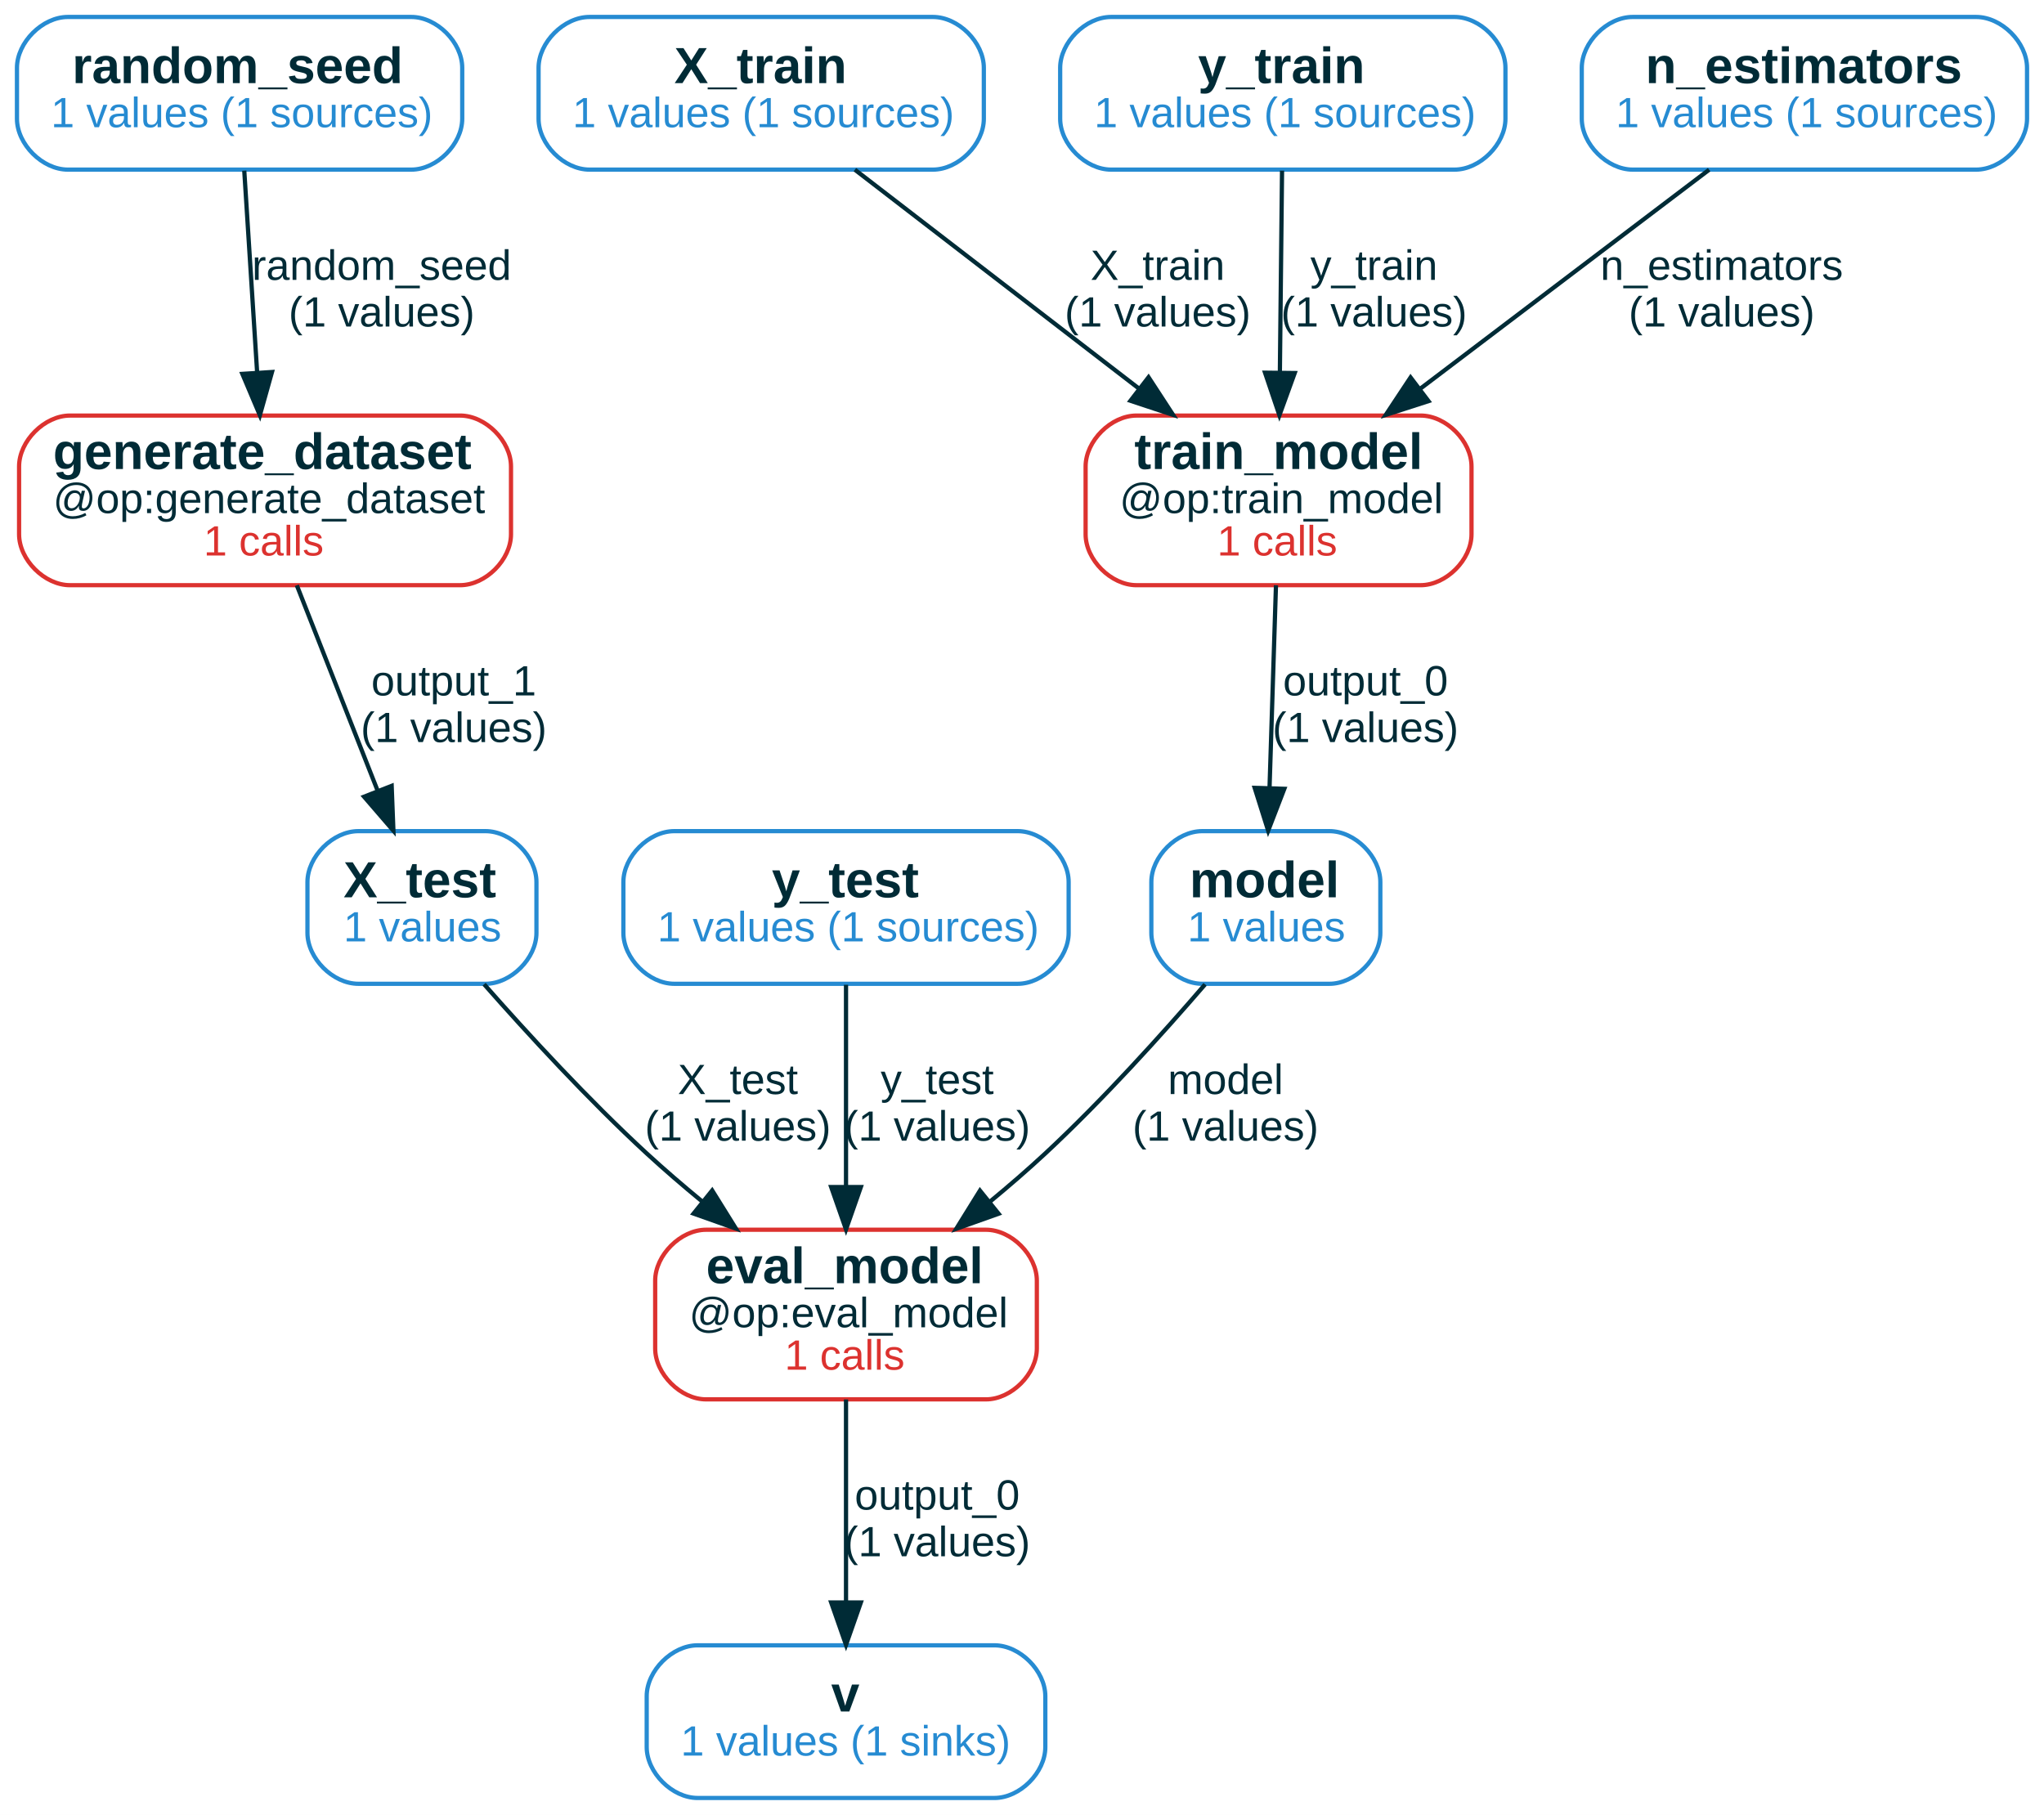
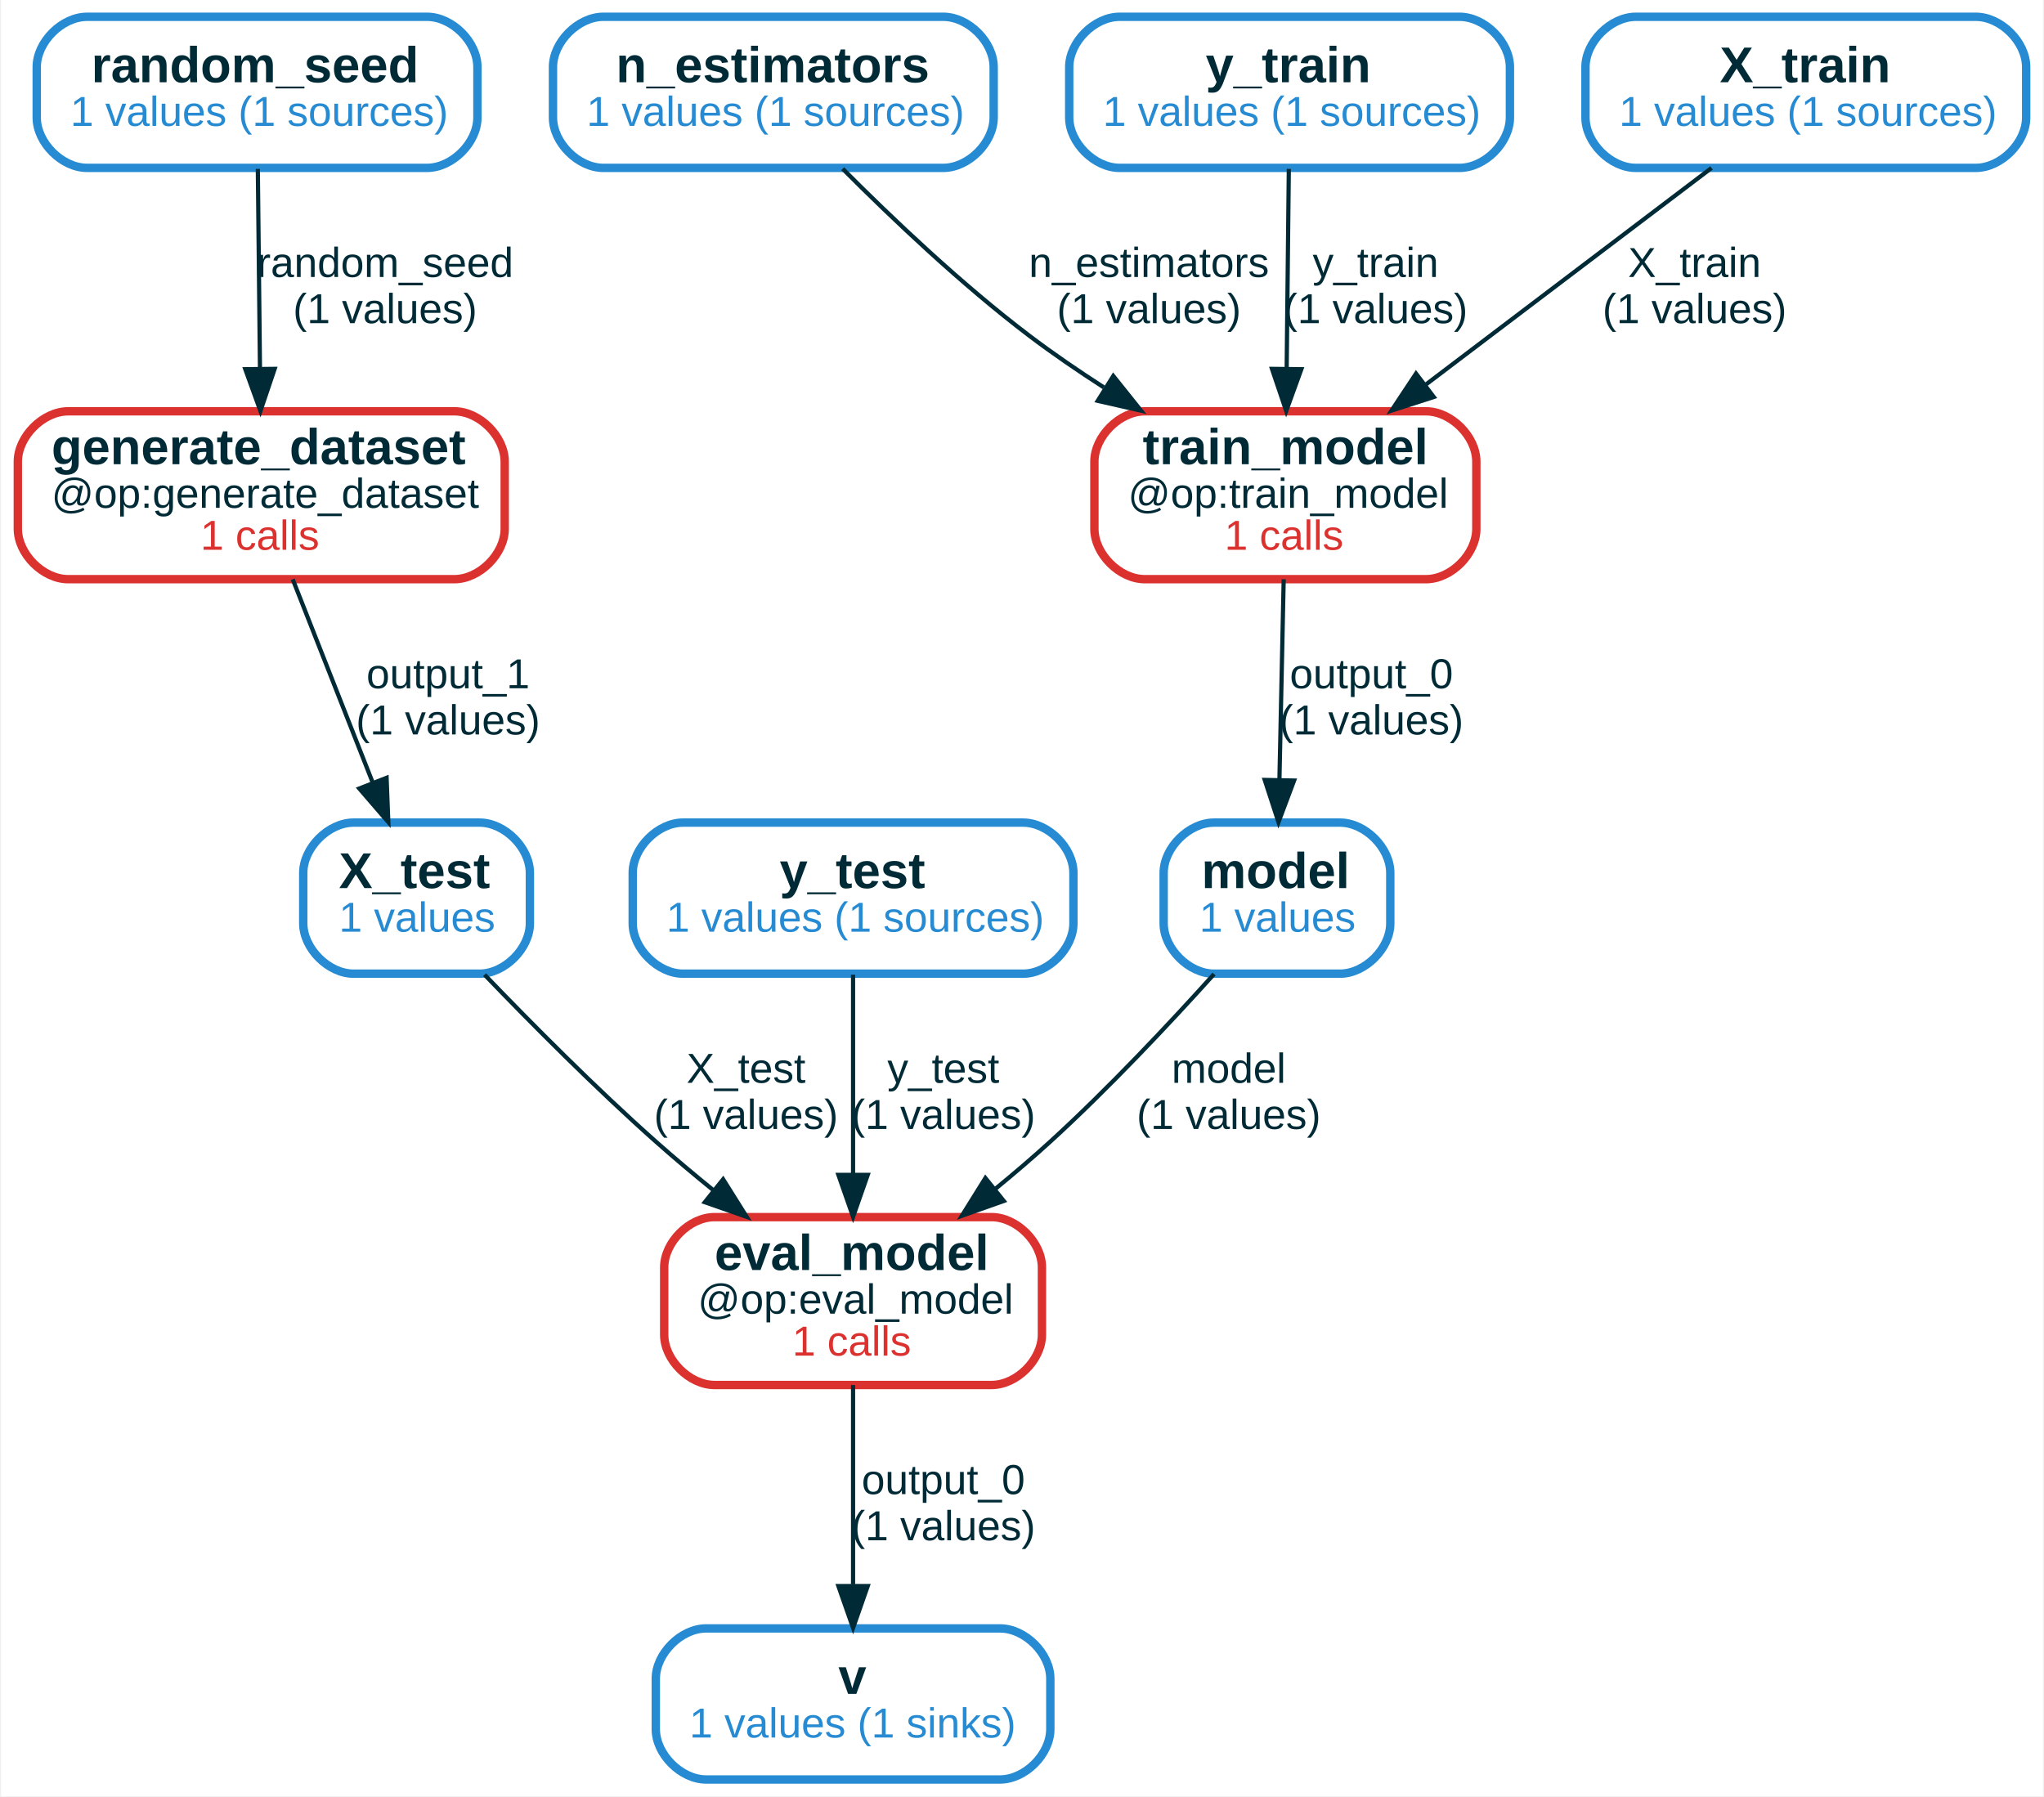
- <svg xmlns="http://www.w3.org/2000/svg" width="482pt" height="428pt" viewBox="0.00 0.00 482.00 428.00">
+ <svg xmlns="http://www.w3.org/2000/svg" width="487pt" height="428pt" viewBox="0.00 0.00 486.50 428.00">
  <g id="graph0" class="graph" transform="scale(1 1) rotate(0) translate(4 424)">
-     <polygon fill="white" stroke="transparent" points="-4,4 -4,-424 478,-424 478,4 -4,4" />
+     <polygon fill="white" stroke="transparent" points="-4,4 -4,-424 482.5,-424 482.5,4 -4,4" />
    <g id="node1" class="node">
-       <path fill="none" stroke="#268bd2" d="M230.5,-36C230.5,-36 160.5,-36 160.5,-36 154.5,-36 148.5,-30 148.5,-24 148.5,-24 148.5,-12 148.5,-12 148.5,-6 154.5,0 160.5,0 160.5,0 230.5,0 230.5,0 236.5,0 242.5,-6 242.5,-12 242.5,-12 242.5,-24 242.5,-24 242.5,-30 236.5,-36 230.5,-36" />
-       <text text-anchor="start" x="192" y="-20.4" font-family="Liberation Sans,Helvetica,Arial,sans-serif" font-weight="bold" font-size="12.00" fill="#002b36">v</text>
-       <text text-anchor="start" x="156.5" y="-10" font-family="Liberation Sans,Helvetica,Arial,sans-serif" font-size="10.00" fill="#268bd2">1 values (1 sinks)</text>
+       <path fill="none" stroke="#268bd2" stroke-width="2" d="M466.5,-420C466.5,-420 385.5,-420 385.5,-420 379.5,-420 373.5,-414 373.5,-408 373.5,-408 373.5,-396 373.5,-396 373.5,-390 379.5,-384 385.5,-384 385.5,-384 466.5,-384 466.5,-384 472.5,-384 478.5,-390 478.5,-396 478.5,-396 478.5,-408 478.5,-408 478.5,-414 472.5,-420 466.5,-420" />
+       <text text-anchor="start" x="405.5" y="-404.4" font-family="Liberation Sans,Helvetica,Arial,sans-serif" font-weight="bold" font-size="12.00" fill="#002b36">X_train</text>
+       <text text-anchor="start" x="381.5" y="-394" font-family="Liberation Sans,Helvetica,Arial,sans-serif" font-size="10.00" fill="#268bd2">1 values (1 sources)</text>
+     </g>
+     <g id="node10" class="node">
+       <path fill="none" stroke="#dc322f" stroke-width="2" d="M335.5,-326C335.5,-326 268.5,-326 268.5,-326 262.5,-326 256.5,-320 256.5,-314 256.5,-314 256.5,-298 256.5,-298 256.5,-292 262.5,-286 268.5,-286 268.5,-286 335.5,-286 335.5,-286 341.5,-286 347.5,-292 347.5,-298 347.5,-298 347.5,-314 347.5,-314 347.5,-320 341.5,-326 335.5,-326" />
+       <text text-anchor="start" x="268" y="-313.4" font-family="Liberation Sans,Helvetica,Arial,sans-serif" font-weight="bold" font-size="12.00" fill="#002b36">train_model</text>
+       <text text-anchor="start" x="264.5" y="-303" font-family="Liberation Sans,Helvetica,Arial,sans-serif" font-size="10.00" fill="#002b36">@op:train_model</text>
+       <text text-anchor="start" x="287.5" y="-293" font-family="Liberation Sans,Helvetica,Arial,sans-serif" font-size="10.00" fill="#dc322f">1 calls</text>
+     </g>
+     <g id="edge8" class="edge">
+       <path fill="none" stroke="#002b36" d="M403.54,-383.98C384.57,-369.59 357.11,-348.78 335.53,-332.42" />
+       <polygon fill="#002b36" stroke="#002b36" points="337.36,-329.41 327.28,-326.16 333.13,-334.99 337.36,-329.41" />
+       <text text-anchor="middle" x="399.5" y="-358" font-family="Liberation Sans,Helvetica,Arial,sans-serif" font-size="10.00" fill="#002b36">X_train</text>
+       <text text-anchor="middle" x="399.5" y="-347" font-family="Liberation Sans,Helvetica,Arial,sans-serif" font-size="10.00" fill="#002b36">(1 values)</text>
    </g>
    <g id="node2" class="node">
-       <path fill="none" stroke="#268bd2" d="M93,-420C93,-420 12,-420 12,-420 6,-420 0,-414 0,-408 0,-408 0,-396 0,-396 0,-390 6,-384 12,-384 12,-384 93,-384 93,-384 99,-384 105,-390 105,-396 105,-396 105,-408 105,-408 105,-414 99,-420 93,-420" />
-       <text text-anchor="start" x="13" y="-404.4" font-family="Liberation Sans,Helvetica,Arial,sans-serif" font-weight="bold" font-size="12.00" fill="#002b36">random_seed</text>
-       <text text-anchor="start" x="8" y="-394" font-family="Liberation Sans,Helvetica,Arial,sans-serif" font-size="10.00" fill="#268bd2">1 values (1 sources)</text>
+       <path fill="none" stroke="#268bd2" stroke-width="2" d="M234,-36C234,-36 164,-36 164,-36 158,-36 152,-30 152,-24 152,-24 152,-12 152,-12 152,-6 158,0 164,0 164,0 234,0 234,0 240,0 246,-6 246,-12 246,-12 246,-24 246,-24 246,-30 240,-36 234,-36" />
+       <text text-anchor="start" x="195.5" y="-20.4" font-family="Liberation Sans,Helvetica,Arial,sans-serif" font-weight="bold" font-size="12.00" fill="#002b36">v</text>
+       <text text-anchor="start" x="160" y="-10" font-family="Liberation Sans,Helvetica,Arial,sans-serif" font-size="10.00" fill="#268bd2">1 values (1 sinks)</text>
+     </g>
+     <g id="node3" class="node">
+       <path fill="none" stroke="#268bd2" stroke-width="2" d="M220.5,-420C220.5,-420 139.5,-420 139.5,-420 133.5,-420 127.5,-414 127.5,-408 127.5,-408 127.5,-396 127.5,-396 127.5,-390 133.5,-384 139.5,-384 139.5,-384 220.5,-384 220.5,-384 226.5,-384 232.5,-390 232.5,-396 232.5,-396 232.5,-408 232.5,-408 232.5,-414 226.5,-420 220.5,-420" />
+       <text text-anchor="start" x="142.5" y="-404.4" font-family="Liberation Sans,Helvetica,Arial,sans-serif" font-weight="bold" font-size="12.00" fill="#002b36">n_estimators</text>
+       <text text-anchor="start" x="135.5" y="-394" font-family="Liberation Sans,Helvetica,Arial,sans-serif" font-size="10.00" fill="#268bd2">1 values (1 sources)</text>
+     </g>
+     <g id="edge9" class="edge">
+       <path fill="none" stroke="#002b36" d="M196.52,-383.79C208.34,-371.93 224.94,-356.17 241,-344 246.57,-339.78 252.65,-335.62 258.74,-331.7" />
+       <polygon fill="#002b36" stroke="#002b36" points="261,-334.42 267.62,-326.15 257.29,-328.49 261,-334.42" />
+       <text text-anchor="middle" x="269.5" y="-358" font-family="Liberation Sans,Helvetica,Arial,sans-serif" font-size="10.00" fill="#002b36">n_estimators</text>
+       <text text-anchor="middle" x="269.5" y="-347" font-family="Liberation Sans,Helvetica,Arial,sans-serif" font-size="10.00" fill="#002b36">(1 values)</text>
+     </g>
+     <g id="node4" class="node">
+       <path fill="none" stroke="#268bd2" stroke-width="2" d="M343.5,-420C343.5,-420 262.5,-420 262.5,-420 256.5,-420 250.5,-414 250.5,-408 250.5,-408 250.5,-396 250.5,-396 250.5,-390 256.5,-384 262.5,-384 262.5,-384 343.5,-384 343.5,-384 349.5,-384 355.5,-390 355.5,-396 355.5,-396 355.5,-408 355.5,-408 355.5,-414 349.5,-420 343.5,-420" />
+       <text text-anchor="start" x="283" y="-404.4" font-family="Liberation Sans,Helvetica,Arial,sans-serif" font-weight="bold" font-size="12.00" fill="#002b36">y_train</text>
+       <text text-anchor="start" x="258.5" y="-394" font-family="Liberation Sans,Helvetica,Arial,sans-serif" font-size="10.00" fill="#268bd2">1 values (1 sources)</text>
+     </g>
+     <g id="edge10" class="edge">
+       <path fill="none" stroke="#002b36" d="M302.82,-383.76C302.68,-370.5 302.48,-351.86 302.31,-336.27" />
+       <polygon fill="#002b36" stroke="#002b36" points="305.81,-336.03 302.2,-326.07 298.81,-336.11 305.81,-336.03" />
+       <text text-anchor="middle" x="323.5" y="-358" font-family="Liberation Sans,Helvetica,Arial,sans-serif" font-size="10.00" fill="#002b36">y_train</text>
+       <text text-anchor="middle" x="323.5" y="-347" font-family="Liberation Sans,Helvetica,Arial,sans-serif" font-size="10.00" fill="#002b36">(1 values)</text>
+     </g>
+     <g id="node5" class="node">
+       <path fill="none" stroke="#268bd2" stroke-width="2" d="M315,-228C315,-228 285,-228 285,-228 279,-228 273,-222 273,-216 273,-216 273,-204 273,-204 273,-198 279,-192 285,-192 285,-192 315,-192 315,-192 321,-192 327,-198 327,-204 327,-204 327,-216 327,-216 327,-222 321,-228 315,-228" />
+       <text text-anchor="start" x="282" y="-212.4" font-family="Liberation Sans,Helvetica,Arial,sans-serif" font-weight="bold" font-size="12.00" fill="#002b36">model</text>
+       <text text-anchor="start" x="281.5" y="-202" font-family="Liberation Sans,Helvetica,Arial,sans-serif" font-size="10.00" fill="#268bd2">1 values</text>
    </g>
    <g id="node9" class="node">
-       <path fill="none" stroke="#dc322f" d="M104.5,-326C104.5,-326 12.5,-326 12.5,-326 6.5,-326 0.5,-320 0.5,-314 0.5,-314 0.5,-298 0.5,-298 0.5,-292 6.5,-286 12.5,-286 12.5,-286 104.5,-286 104.5,-286 110.5,-286 116.5,-292 116.5,-298 116.5,-298 116.5,-314 116.5,-314 116.5,-320 110.5,-326 104.5,-326" />
-       <text text-anchor="start" x="8.5" y="-313.4" font-family="Liberation Sans,Helvetica,Arial,sans-serif" font-weight="bold" font-size="12.00" fill="#002b36">generate_dataset</text>
-       <text text-anchor="start" x="8.5" y="-303" font-family="Liberation Sans,Helvetica,Arial,sans-serif" font-size="10.00" fill="#002b36">@op:generate_dataset</text>
-       <text text-anchor="start" x="44" y="-293" font-family="Liberation Sans,Helvetica,Arial,sans-serif" font-size="10.00" fill="#dc322f">1 calls</text>
+       <path fill="none" stroke="#dc322f" stroke-width="2" d="M232,-134C232,-134 166,-134 166,-134 160,-134 154,-128 154,-122 154,-122 154,-106 154,-106 154,-100 160,-94 166,-94 166,-94 232,-94 232,-94 238,-94 244,-100 244,-106 244,-106 244,-122 244,-122 244,-128 238,-134 232,-134" />
+       <text text-anchor="start" x="166" y="-121.4" font-family="Liberation Sans,Helvetica,Arial,sans-serif" font-weight="bold" font-size="12.00" fill="#002b36">eval_model</text>
+       <text text-anchor="start" x="162" y="-111" font-family="Liberation Sans,Helvetica,Arial,sans-serif" font-size="10.00" fill="#002b36">@op:eval_model</text>
+       <text text-anchor="start" x="184.5" y="-101" font-family="Liberation Sans,Helvetica,Arial,sans-serif" font-size="10.00" fill="#dc322f">1 calls</text>
+     </g>
+     <g id="edge3" class="edge">
+       <path fill="none" stroke="#002b36" d="M285.01,-191.91C274.5,-180.25 259.9,-164.68 246,-152 241.88,-148.24 237.41,-144.42 232.93,-140.75" />
+       <polygon fill="#002b36" stroke="#002b36" points="234.91,-137.85 224.92,-134.31 230.53,-143.31 234.91,-137.85" />
+       <text text-anchor="middle" x="288.5" y="-166" font-family="Liberation Sans,Helvetica,Arial,sans-serif" font-size="10.00" fill="#002b36">model</text>
+       <text text-anchor="middle" x="288.5" y="-155" font-family="Liberation Sans,Helvetica,Arial,sans-serif" font-size="10.00" fill="#002b36">(1 values)</text>
+     </g>
+     <g id="node6" class="node">
+       <path fill="none" stroke="#268bd2" stroke-width="2" d="M97.5,-420C97.5,-420 16.5,-420 16.5,-420 10.5,-420 4.5,-414 4.5,-408 4.5,-408 4.5,-396 4.5,-396 4.5,-390 10.5,-384 16.5,-384 16.5,-384 97.5,-384 97.5,-384 103.5,-384 109.5,-390 109.5,-396 109.5,-396 109.5,-408 109.5,-408 109.5,-414 103.5,-420 97.5,-420" />
+       <text text-anchor="start" x="17.5" y="-404.4" font-family="Liberation Sans,Helvetica,Arial,sans-serif" font-weight="bold" font-size="12.00" fill="#002b36">random_seed</text>
+       <text text-anchor="start" x="12.5" y="-394" font-family="Liberation Sans,Helvetica,Arial,sans-serif" font-size="10.00" fill="#268bd2">1 values (1 sources)</text>
+     </g>
+     <g id="node11" class="node">
+       <path fill="none" stroke="#dc322f" stroke-width="2" d="M104,-326C104,-326 12,-326 12,-326 6,-326 0,-320 0,-314 0,-314 0,-298 0,-298 0,-292 6,-286 12,-286 12,-286 104,-286 104,-286 110,-286 116,-292 116,-298 116,-298 116,-314 116,-314 116,-320 110,-326 104,-326" />
+       <text text-anchor="start" x="8" y="-313.4" font-family="Liberation Sans,Helvetica,Arial,sans-serif" font-weight="bold" font-size="12.00" fill="#002b36">generate_dataset</text>
+       <text text-anchor="start" x="8" y="-303" font-family="Liberation Sans,Helvetica,Arial,sans-serif" font-size="10.00" fill="#002b36">@op:generate_dataset</text>
+       <text text-anchor="start" x="43.5" y="-293" font-family="Liberation Sans,Helvetica,Arial,sans-serif" font-size="10.00" fill="#dc322f">1 calls</text>
    </g>
    <g id="edge6" class="edge">
-       <path fill="none" stroke="#002b36" d="M53.6,-383.76C54.45,-370.5 55.64,-351.86 56.63,-336.27" />
-       <polygon fill="#002b36" stroke="#002b36" points="60.14,-336.27 57.28,-326.07 53.15,-335.83 60.14,-336.27" />
-       <text text-anchor="middle" x="86" y="-358" font-family="Liberation Sans,Helvetica,Arial,sans-serif" font-size="10.00" fill="#002b36">random_seed</text>
-       <text text-anchor="middle" x="86" y="-347" font-family="Liberation Sans,Helvetica,Arial,sans-serif" font-size="10.00" fill="#002b36">(1 values)</text>
+       <path fill="none" stroke="#002b36" d="M57.18,-383.76C57.32,-370.5 57.52,-351.86 57.69,-336.27" />
+       <polygon fill="#002b36" stroke="#002b36" points="61.19,-336.11 57.8,-326.07 54.19,-336.03 61.19,-336.11" />
+       <text text-anchor="middle" x="87.5" y="-358" font-family="Liberation Sans,Helvetica,Arial,sans-serif" font-size="10.00" fill="#002b36">random_seed</text>
+       <text text-anchor="middle" x="87.5" y="-347" font-family="Liberation Sans,Helvetica,Arial,sans-serif" font-size="10.00" fill="#002b36">(1 values)</text>
    </g>
-     <g id="node3" class="node">
-       <path fill="none" stroke="#268bd2" d="M110.5,-228C110.5,-228 80.5,-228 80.5,-228 74.5,-228 68.5,-222 68.5,-216 68.5,-216 68.5,-204 68.5,-204 68.5,-198 74.5,-192 80.5,-192 80.5,-192 110.5,-192 110.5,-192 116.5,-192 122.5,-198 122.5,-204 122.5,-204 122.5,-216 122.5,-216 122.5,-222 116.5,-228 110.5,-228" />
-       <text text-anchor="start" x="77" y="-212.4" font-family="Liberation Sans,Helvetica,Arial,sans-serif" font-weight="bold" font-size="12.00" fill="#002b36">X_test</text>
-       <text text-anchor="start" x="77" y="-202" font-family="Liberation Sans,Helvetica,Arial,sans-serif" font-size="10.00" fill="#268bd2">1 values</text>
+     <g id="node7" class="node">
+       <path fill="none" stroke="#268bd2" stroke-width="2" d="M239.5,-228C239.5,-228 158.5,-228 158.5,-228 152.5,-228 146.5,-222 146.5,-216 146.5,-216 146.5,-204 146.5,-204 146.5,-198 152.5,-192 158.5,-192 158.5,-192 239.5,-192 239.5,-192 245.5,-192 251.5,-198 251.5,-204 251.5,-204 251.5,-216 251.5,-216 251.5,-222 245.5,-228 239.5,-228" />
+       <text text-anchor="start" x="181.5" y="-212.4" font-family="Liberation Sans,Helvetica,Arial,sans-serif" font-weight="bold" font-size="12.00" fill="#002b36">y_test</text>
+       <text text-anchor="start" x="154.5" y="-202" font-family="Liberation Sans,Helvetica,Arial,sans-serif" font-size="10.00" fill="#268bd2">1 values (1 sources)</text>
    </g>
-     <g id="node10" class="node">
-       <path fill="none" stroke="#dc322f" d="M228.5,-134C228.5,-134 162.5,-134 162.5,-134 156.5,-134 150.5,-128 150.5,-122 150.5,-122 150.5,-106 150.5,-106 150.5,-100 156.5,-94 162.5,-94 162.5,-94 228.5,-94 228.5,-94 234.5,-94 240.5,-100 240.5,-106 240.5,-106 240.5,-122 240.5,-122 240.5,-128 234.5,-134 228.5,-134" />
-       <text text-anchor="start" x="162.5" y="-121.4" font-family="Liberation Sans,Helvetica,Arial,sans-serif" font-weight="bold" font-size="12.00" fill="#002b36">eval_model</text>
-       <text text-anchor="start" x="158.5" y="-111" font-family="Liberation Sans,Helvetica,Arial,sans-serif" font-size="10.00" fill="#002b36">@op:eval_model</text>
-       <text text-anchor="start" x="181" y="-101" font-family="Liberation Sans,Helvetica,Arial,sans-serif" font-size="10.00" fill="#dc322f">1 calls</text>
+     <g id="edge4" class="edge">
+       <path fill="none" stroke="#002b36" d="M199,-191.76C199,-178.5 199,-159.86 199,-144.27" />
+       <polygon fill="#002b36" stroke="#002b36" points="202.5,-144.07 199,-134.07 195.5,-144.07 202.5,-144.07" />
+       <text text-anchor="middle" x="220.5" y="-166" font-family="Liberation Sans,Helvetica,Arial,sans-serif" font-size="10.00" fill="#002b36">y_test</text>
+       <text text-anchor="middle" x="220.5" y="-155" font-family="Liberation Sans,Helvetica,Arial,sans-serif" font-size="10.00" fill="#002b36">(1 values)</text>
+     </g>
+     <g id="node8" class="node">
+       <path fill="none" stroke="#268bd2" stroke-width="2" d="M110,-228C110,-228 80,-228 80,-228 74,-228 68,-222 68,-216 68,-216 68,-204 68,-204 68,-198 74,-192 80,-192 80,-192 110,-192 110,-192 116,-192 122,-198 122,-204 122,-204 122,-216 122,-216 122,-222 116,-228 110,-228" />
+       <text text-anchor="start" x="76.5" y="-212.4" font-family="Liberation Sans,Helvetica,Arial,sans-serif" font-weight="bold" font-size="12.00" fill="#002b36">X_test</text>
+       <text text-anchor="start" x="76.5" y="-202" font-family="Liberation Sans,Helvetica,Arial,sans-serif" font-size="10.00" fill="#268bd2">1 values</text>
    </g>
    <g id="edge2" class="edge">
-       <path fill="none" stroke="#002b36" d="M110.16,-191.89C120.45,-180.21 134.78,-164.63 148.5,-152 152.61,-148.22 157.06,-144.39 161.53,-140.71" />
-       <polygon fill="#002b36" stroke="#002b36" points="163.94,-143.27 169.54,-134.27 159.55,-137.81 163.94,-143.27" />
-       <text text-anchor="middle" x="170" y="-166" font-family="Liberation Sans,Helvetica,Arial,sans-serif" font-size="10.00" fill="#002b36">X_test</text>
-       <text text-anchor="middle" x="170" y="-155" font-family="Liberation Sans,Helvetica,Arial,sans-serif" font-size="10.00" fill="#002b36">(1 values)</text>
+       <path fill="none" stroke="#002b36" d="M111.21,-191.75C122.35,-180.16 137.66,-164.73 152,-152 156.38,-148.11 161.11,-144.14 165.82,-140.32" />
+       <polygon fill="#002b36" stroke="#002b36" points="168.04,-143.02 173.67,-134.05 163.67,-137.55 168.04,-143.02" />
+       <text text-anchor="middle" x="173.5" y="-166" font-family="Liberation Sans,Helvetica,Arial,sans-serif" font-size="10.00" fill="#002b36">X_test</text>
+       <text text-anchor="middle" x="173.5" y="-155" font-family="Liberation Sans,Helvetica,Arial,sans-serif" font-size="10.00" fill="#002b36">(1 values)</text>
    </g>
-     <g id="node4" class="node">
-       <path fill="none" stroke="#268bd2" d="M236,-228C236,-228 155,-228 155,-228 149,-228 143,-222 143,-216 143,-216 143,-204 143,-204 143,-198 149,-192 155,-192 155,-192 236,-192 236,-192 242,-192 248,-198 248,-204 248,-204 248,-216 248,-216 248,-222 242,-228 236,-228" />
-       <text text-anchor="start" x="178" y="-212.4" font-family="Liberation Sans,Helvetica,Arial,sans-serif" font-weight="bold" font-size="12.00" fill="#002b36">y_test</text>
-       <text text-anchor="start" x="151" y="-202" font-family="Liberation Sans,Helvetica,Arial,sans-serif" font-size="10.00" fill="#268bd2">1 values (1 sources)</text>
+     <g id="edge1" class="edge">
+       <path fill="none" stroke="#002b36" d="M199,-93.98C199,-80.34 199,-61.75 199,-46.5" />
+       <polygon fill="#002b36" stroke="#002b36" points="202.5,-46.1 199,-36.1 195.5,-46.1 202.5,-46.1" />
+       <text text-anchor="middle" x="220.5" y="-68" font-family="Liberation Sans,Helvetica,Arial,sans-serif" font-size="10.00" fill="#002b36">output_0</text>
+       <text text-anchor="middle" x="220.5" y="-57" font-family="Liberation Sans,Helvetica,Arial,sans-serif" font-size="10.00" fill="#002b36">(1 values)</text>
    </g>
-     <g id="edge4" class="edge">
-       <path fill="none" stroke="#002b36" d="M195.5,-191.76C195.5,-178.5 195.5,-159.86 195.5,-144.27" />
-       <polygon fill="#002b36" stroke="#002b36" points="199,-144.07 195.5,-134.07 192,-144.07 199,-144.07" />
-       <text text-anchor="middle" x="217" y="-166" font-family="Liberation Sans,Helvetica,Arial,sans-serif" font-size="10.00" fill="#002b36">y_test</text>
-       <text text-anchor="middle" x="217" y="-155" font-family="Liberation Sans,Helvetica,Arial,sans-serif" font-size="10.00" fill="#002b36">(1 values)</text>
-     </g>
-     <g id="node5" class="node">
-       <path fill="none" stroke="#268bd2" d="M309.5,-228C309.5,-228 279.5,-228 279.5,-228 273.5,-228 267.5,-222 267.5,-216 267.5,-216 267.5,-204 267.5,-204 267.5,-198 273.5,-192 279.5,-192 279.5,-192 309.5,-192 309.5,-192 315.5,-192 321.5,-198 321.5,-204 321.5,-204 321.5,-216 321.5,-216 321.5,-222 315.5,-228 309.5,-228" />
-       <text text-anchor="start" x="276.5" y="-212.4" font-family="Liberation Sans,Helvetica,Arial,sans-serif" font-weight="bold" font-size="12.00" fill="#002b36">model</text>
-       <text text-anchor="start" x="276" y="-202" font-family="Liberation Sans,Helvetica,Arial,sans-serif" font-size="10.00" fill="#268bd2">1 values</text>
-     </g>
-     <g id="edge3" class="edge">
-       <path fill="none" stroke="#002b36" d="M280.17,-191.86C270.09,-180.17 256.04,-164.59 242.5,-152 238.41,-148.2 233.97,-144.36 229.5,-140.67" />
-       <polygon fill="#002b36" stroke="#002b36" points="231.48,-137.78 221.5,-134.23 227.09,-143.23 231.48,-137.78" />
-       <text text-anchor="middle" x="285" y="-166" font-family="Liberation Sans,Helvetica,Arial,sans-serif" font-size="10.00" fill="#002b36">model</text>
-       <text text-anchor="middle" x="285" y="-155" font-family="Liberation Sans,Helvetica,Arial,sans-serif" font-size="10.00" fill="#002b36">(1 values)</text>
-     </g>
-     <g id="node6" class="node">
-       <path fill="none" stroke="#268bd2" d="M216,-420C216,-420 135,-420 135,-420 129,-420 123,-414 123,-408 123,-408 123,-396 123,-396 123,-390 129,-384 135,-384 135,-384 216,-384 216,-384 222,-384 228,-390 228,-396 228,-396 228,-408 228,-408 228,-414 222,-420 216,-420" />
-       <text text-anchor="start" x="155" y="-404.4" font-family="Liberation Sans,Helvetica,Arial,sans-serif" font-weight="bold" font-size="12.00" fill="#002b36">X_train</text>
-       <text text-anchor="start" x="131" y="-394" font-family="Liberation Sans,Helvetica,Arial,sans-serif" font-size="10.00" fill="#268bd2">1 values (1 sources)</text>
-     </g>
-     <g id="node11" class="node">
-       <path fill="none" stroke="#dc322f" d="M331,-326C331,-326 264,-326 264,-326 258,-326 252,-320 252,-314 252,-314 252,-298 252,-298 252,-292 258,-286 264,-286 264,-286 331,-286 331,-286 337,-286 343,-292 343,-298 343,-298 343,-314 343,-314 343,-320 337,-326 331,-326" />
-       <text text-anchor="start" x="263.5" y="-313.4" font-family="Liberation Sans,Helvetica,Arial,sans-serif" font-weight="bold" font-size="12.00" fill="#002b36">train_model</text>
-       <text text-anchor="start" x="260" y="-303" font-family="Liberation Sans,Helvetica,Arial,sans-serif" font-size="10.00" fill="#002b36">@op:train_model</text>
-       <text text-anchor="start" x="283" y="-293" font-family="Liberation Sans,Helvetica,Arial,sans-serif" font-size="10.00" fill="#dc322f">1 calls</text>
-     </g>
-     <g id="edge8" class="edge">
-       <path fill="none" stroke="#002b36" d="M197.59,-383.98C216.26,-369.59 243.28,-348.78 264.51,-332.42" />
-       <polygon fill="#002b36" stroke="#002b36" points="266.84,-335.04 272.63,-326.16 262.57,-329.49 266.84,-335.04" />
-       <text text-anchor="middle" x="269" y="-358" font-family="Liberation Sans,Helvetica,Arial,sans-serif" font-size="10.00" fill="#002b36">X_train</text>
-       <text text-anchor="middle" x="269" y="-347" font-family="Liberation Sans,Helvetica,Arial,sans-serif" font-size="10.00" fill="#002b36">(1 values)</text>
-     </g>
-     <g id="node7" class="node">
-       <path fill="none" stroke="#268bd2" d="M339,-420C339,-420 258,-420 258,-420 252,-420 246,-414 246,-408 246,-408 246,-396 246,-396 246,-390 252,-384 258,-384 258,-384 339,-384 339,-384 345,-384 351,-390 351,-396 351,-396 351,-408 351,-408 351,-414 345,-420 339,-420" />
-       <text text-anchor="start" x="278.5" y="-404.4" font-family="Liberation Sans,Helvetica,Arial,sans-serif" font-weight="bold" font-size="12.00" fill="#002b36">y_train</text>
-       <text text-anchor="start" x="254" y="-394" font-family="Liberation Sans,Helvetica,Arial,sans-serif" font-size="10.00" fill="#268bd2">1 values (1 sources)</text>
-     </g>
-     <g id="edge10" class="edge">
-       <path fill="none" stroke="#002b36" d="M298.32,-383.76C298.18,-370.5 297.98,-351.86 297.81,-336.27" />
-       <polygon fill="#002b36" stroke="#002b36" points="301.31,-336.03 297.7,-326.07 294.31,-336.11 301.31,-336.03" />
-       <text text-anchor="middle" x="320" y="-358" font-family="Liberation Sans,Helvetica,Arial,sans-serif" font-size="10.00" fill="#002b36">y_train</text>
-       <text text-anchor="middle" x="320" y="-347" font-family="Liberation Sans,Helvetica,Arial,sans-serif" font-size="10.00" fill="#002b36">(1 values)</text>
-     </g>
-     <g id="node8" class="node">
-       <path fill="none" stroke="#268bd2" d="M462,-420C462,-420 381,-420 381,-420 375,-420 369,-414 369,-408 369,-408 369,-396 369,-396 369,-390 375,-384 381,-384 381,-384 462,-384 462,-384 468,-384 474,-390 474,-396 474,-396 474,-408 474,-408 474,-414 468,-420 462,-420" />
-       <text text-anchor="start" x="384" y="-404.4" font-family="Liberation Sans,Helvetica,Arial,sans-serif" font-weight="bold" font-size="12.00" fill="#002b36">n_estimators</text>
-       <text text-anchor="start" x="377" y="-394" font-family="Liberation Sans,Helvetica,Arial,sans-serif" font-size="10.00" fill="#268bd2">1 values (1 sources)</text>
-     </g>
-     <g id="edge9" class="edge">
-       <path fill="none" stroke="#002b36" d="M399.04,-383.98C380.07,-369.59 352.61,-348.78 331.03,-332.42" />
-       <polygon fill="#002b36" stroke="#002b36" points="332.86,-329.41 322.78,-326.16 328.63,-334.99 332.86,-329.41" />
-       <text text-anchor="middle" x="402" y="-358" font-family="Liberation Sans,Helvetica,Arial,sans-serif" font-size="10.00" fill="#002b36">n_estimators</text>
-       <text text-anchor="middle" x="402" y="-347" font-family="Liberation Sans,Helvetica,Arial,sans-serif" font-size="10.00" fill="#002b36">(1 values)</text>
+     <g id="edge7" class="edge">
+       <path fill="none" stroke="#002b36" d="M301.6,-285.98C301.31,-272.34 300.91,-253.75 300.59,-238.5" />
+       <polygon fill="#002b36" stroke="#002b36" points="304.08,-238.02 300.36,-228.1 297.08,-238.17 304.08,-238.02" />
+       <text text-anchor="middle" x="322.5" y="-260" font-family="Liberation Sans,Helvetica,Arial,sans-serif" font-size="10.00" fill="#002b36">output_0</text>
+       <text text-anchor="middle" x="322.5" y="-249" font-family="Liberation Sans,Helvetica,Arial,sans-serif" font-size="10.00" fill="#002b36">(1 values)</text>
    </g>
    <g id="edge5" class="edge">
-       <path fill="none" stroke="#002b36" d="M65.99,-285.98C71.46,-272.07 78.96,-253.03 85.02,-237.61" />
-       <polygon fill="#002b36" stroke="#002b36" points="88.36,-238.68 88.77,-228.1 81.85,-236.12 88.36,-238.68" />
-       <text text-anchor="middle" x="103" y="-260" font-family="Liberation Sans,Helvetica,Arial,sans-serif" font-size="10.00" fill="#002b36">output_1</text>
-       <text text-anchor="middle" x="103" y="-249" font-family="Liberation Sans,Helvetica,Arial,sans-serif" font-size="10.00" fill="#002b36">(1 values)</text>
-     </g>
-     <g id="edge1" class="edge">
-       <path fill="none" stroke="#002b36" d="M195.5,-93.98C195.5,-80.34 195.5,-61.75 195.5,-46.5" />
-       <polygon fill="#002b36" stroke="#002b36" points="199,-46.1 195.5,-36.1 192,-46.1 199,-46.1" />
-       <text text-anchor="middle" x="217" y="-68" font-family="Liberation Sans,Helvetica,Arial,sans-serif" font-size="10.00" fill="#002b36">output_0</text>
-       <text text-anchor="middle" x="217" y="-57" font-family="Liberation Sans,Helvetica,Arial,sans-serif" font-size="10.00" fill="#002b36">(1 values)</text>
-     </g>
-     <g id="edge7" class="edge">
-       <path fill="none" stroke="#002b36" d="M296.89,-285.98C296.46,-272.34 295.86,-253.75 295.38,-238.5" />
-       <polygon fill="#002b36" stroke="#002b36" points="298.86,-237.98 295.05,-228.1 291.87,-238.2 298.86,-237.98" />
-       <text text-anchor="middle" x="318" y="-260" font-family="Liberation Sans,Helvetica,Arial,sans-serif" font-size="10.00" fill="#002b36">output_0</text>
-       <text text-anchor="middle" x="318" y="-249" font-family="Liberation Sans,Helvetica,Arial,sans-serif" font-size="10.00" fill="#002b36">(1 values)</text>
+       <path fill="none" stroke="#002b36" d="M65.49,-285.98C70.96,-272.07 78.46,-253.03 84.52,-237.61" />
+       <polygon fill="#002b36" stroke="#002b36" points="87.86,-238.68 88.27,-228.1 81.35,-236.12 87.86,-238.68" />
+       <text text-anchor="middle" x="102.5" y="-260" font-family="Liberation Sans,Helvetica,Arial,sans-serif" font-size="10.00" fill="#002b36">output_1</text>
+       <text text-anchor="middle" x="102.5" y="-249" font-family="Liberation Sans,Helvetica,Arial,sans-serif" font-size="10.00" fill="#002b36">(1 values)</text>
    </g>
  </g>
</svg>
